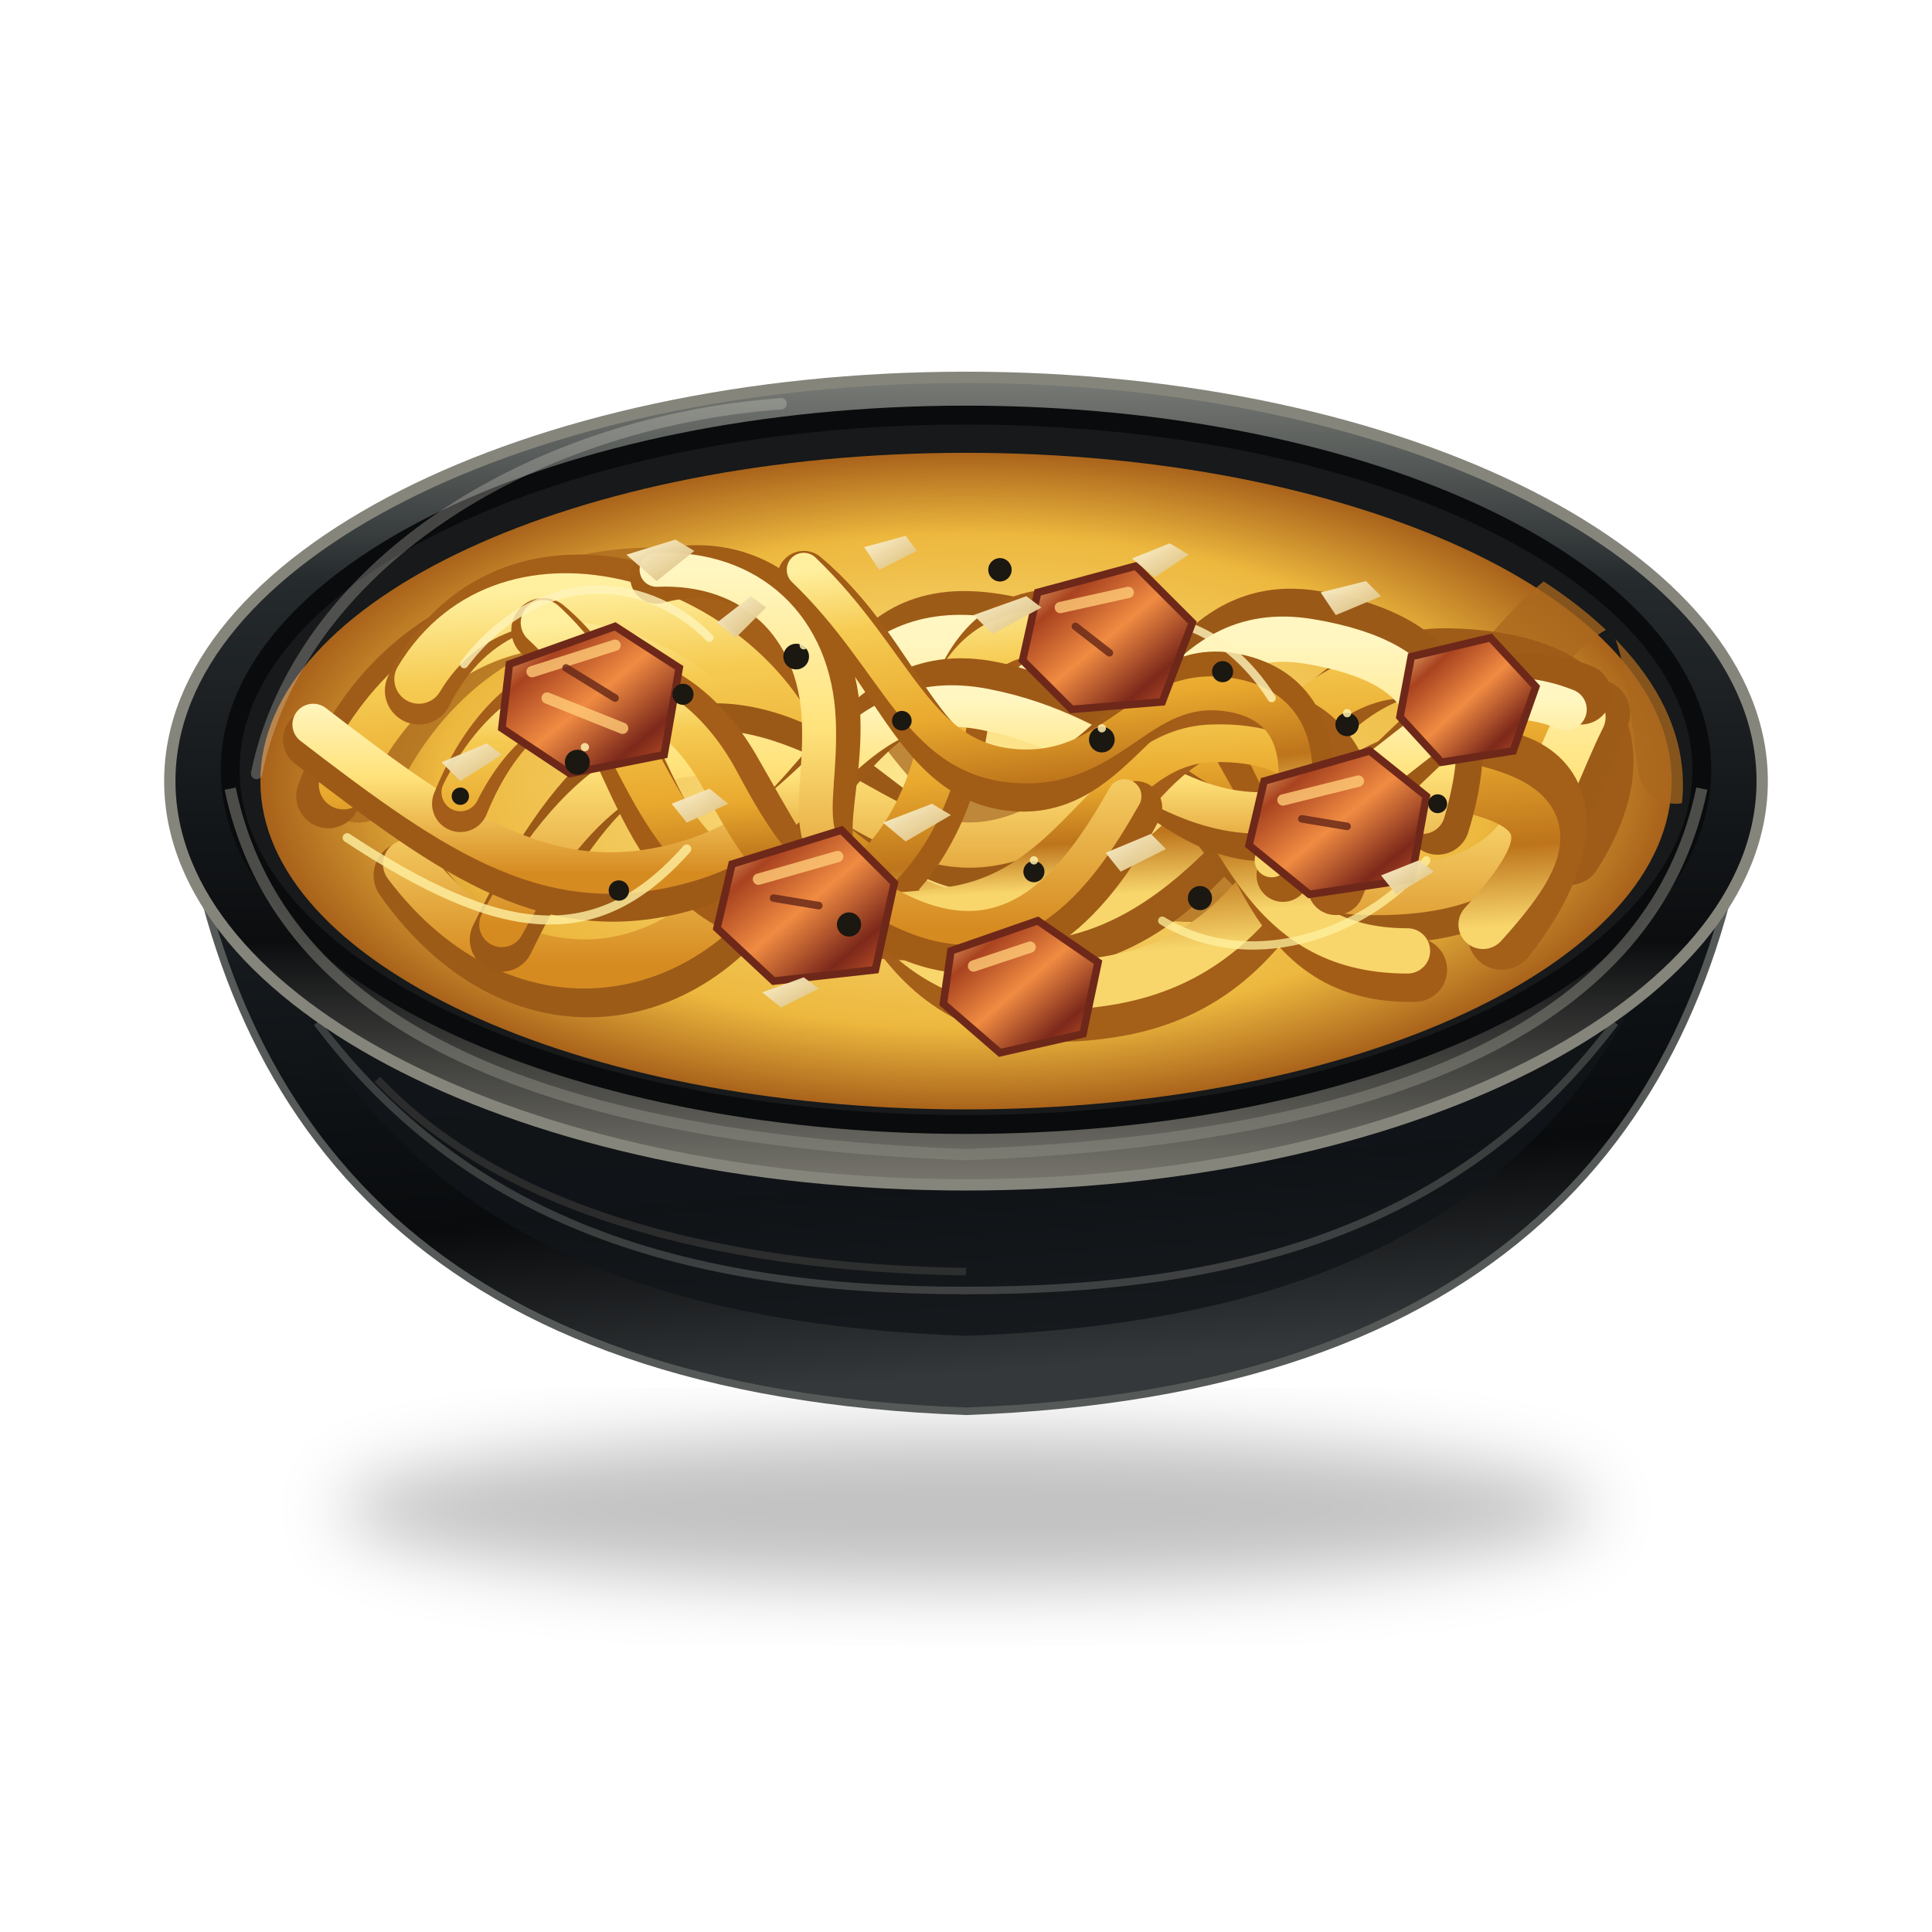
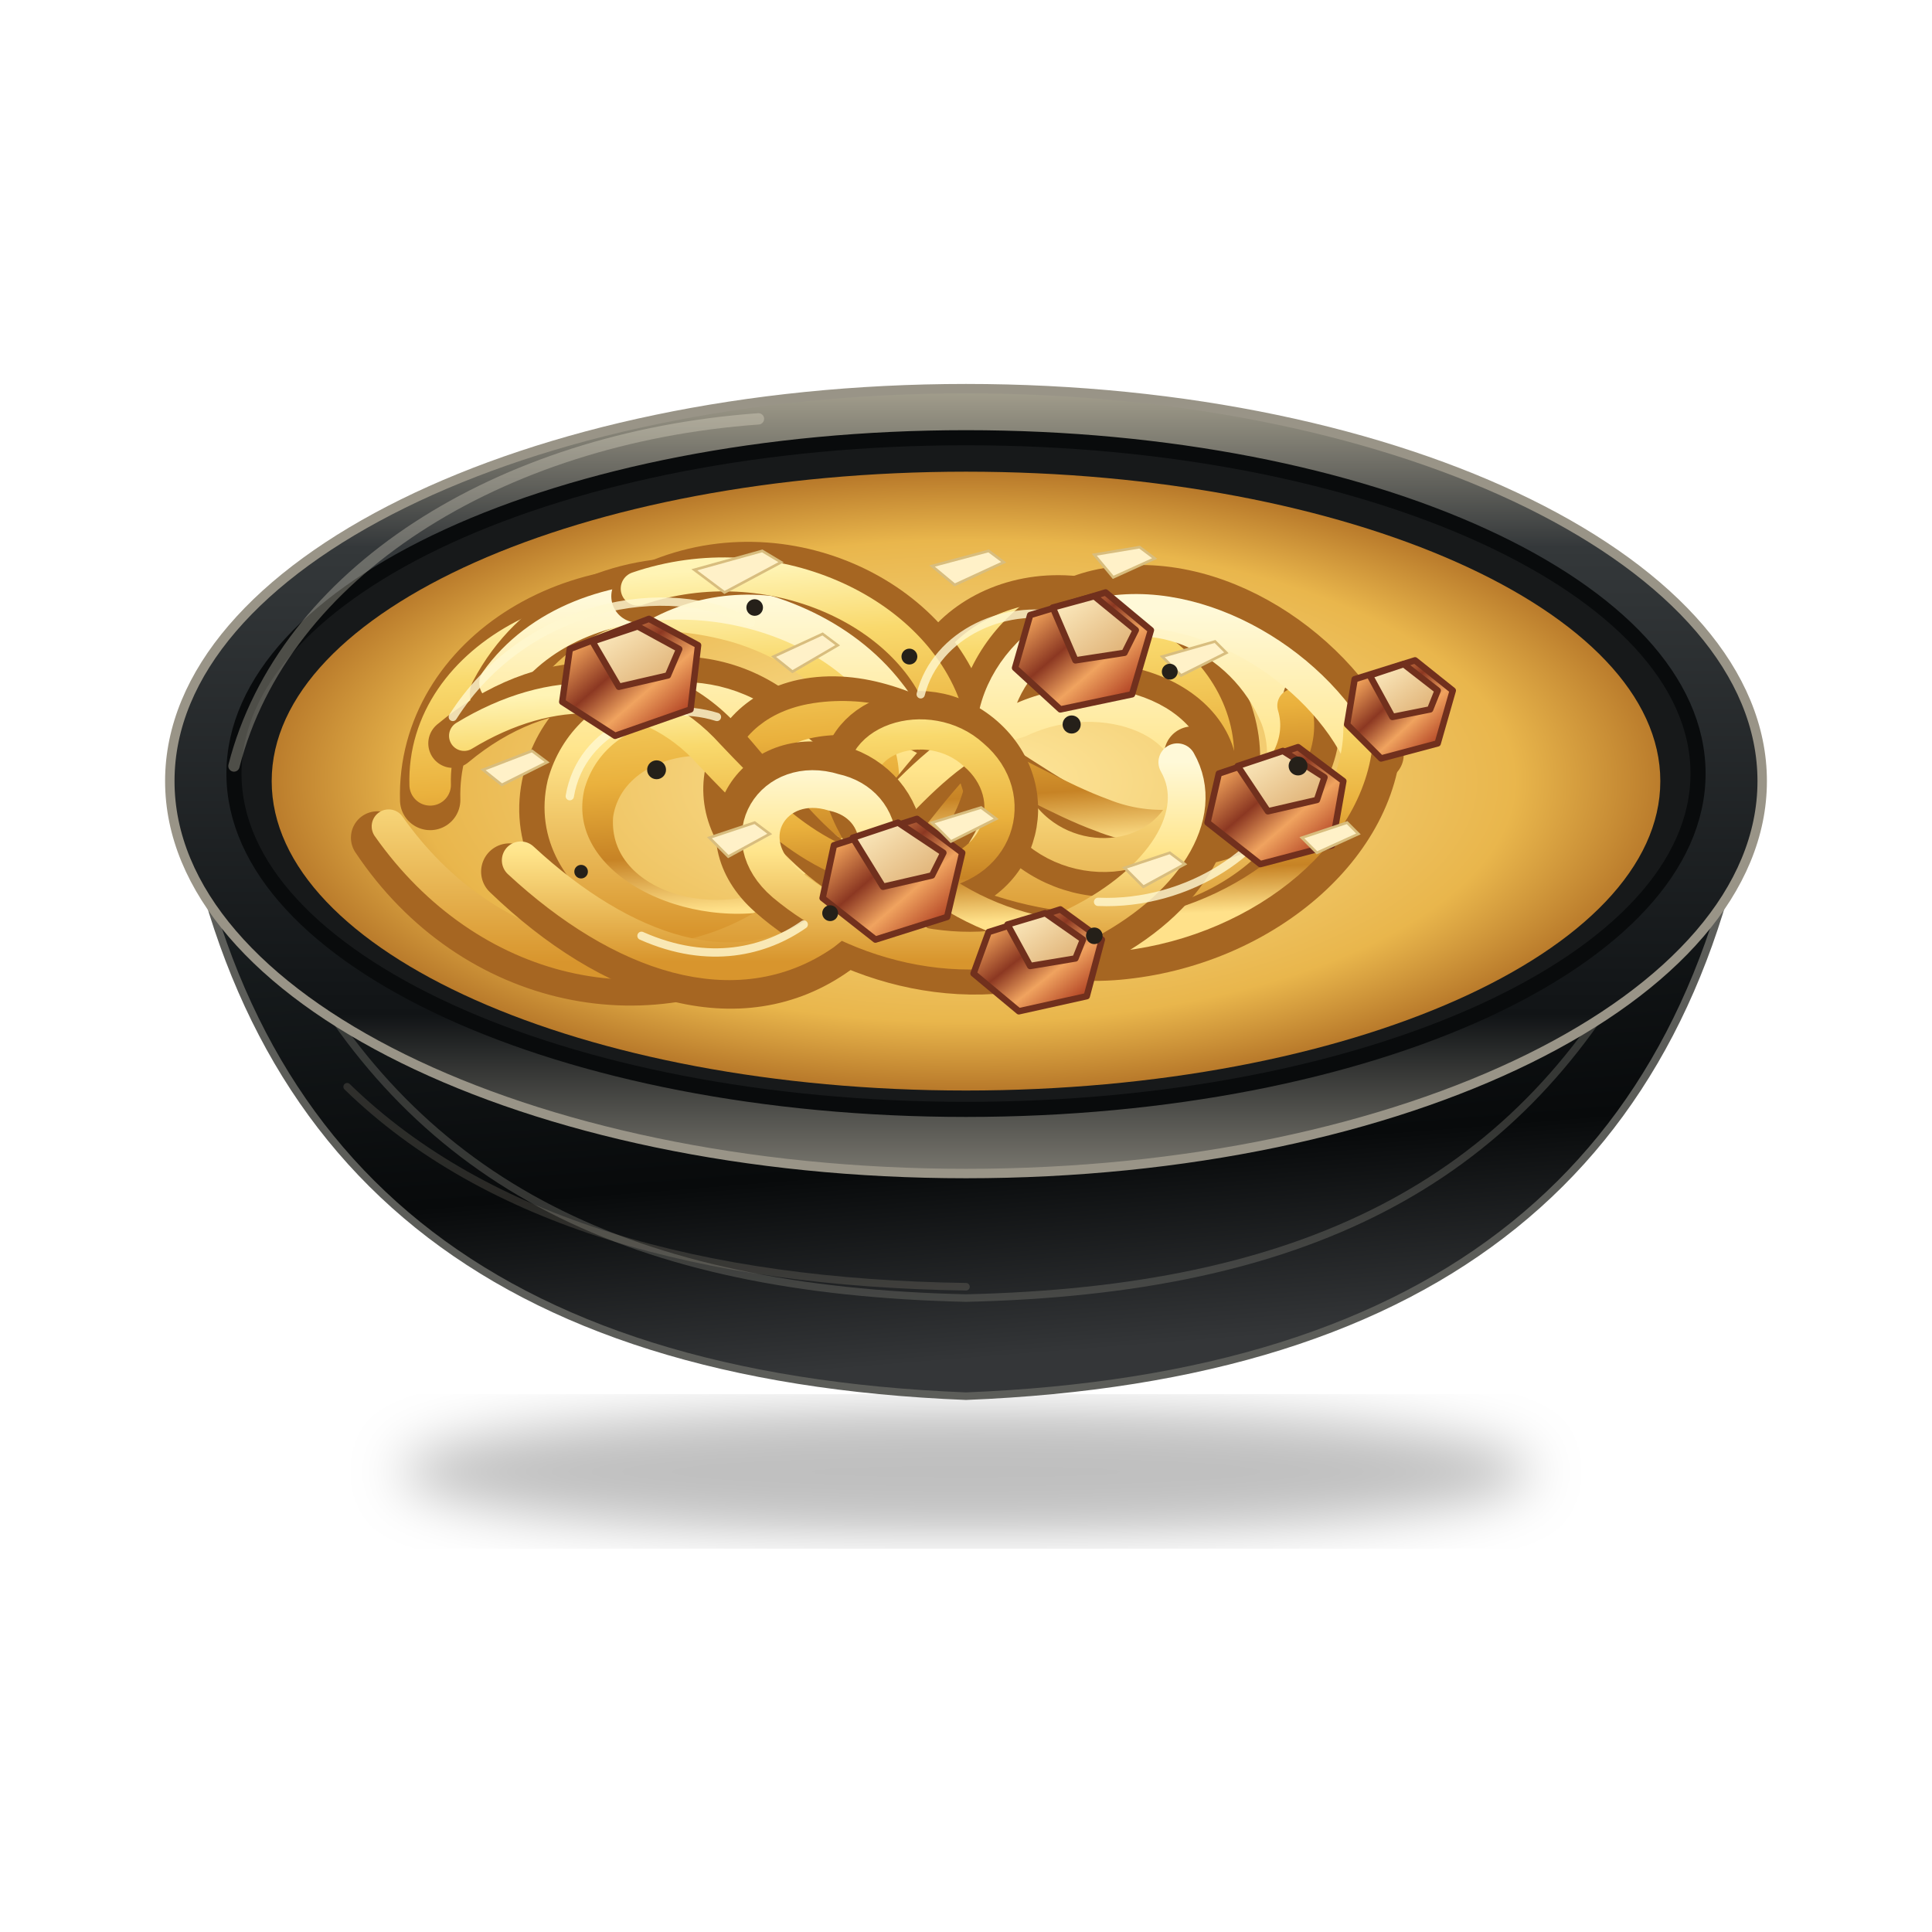
<svg xmlns="http://www.w3.org/2000/svg" viewBox="0 0 512 512" role="img" aria-labelledby="title desc">
  <defs>
    <linearGradient id="bowl" x1="0" y1="0" x2=".2" y2="1">
-       <stop stop-color="#394044" />
-       <stop offset=".22" stop-color="#171c20" />
-       <stop offset=".72" stop-color="#090b0d" />
-       <stop offset="1" stop-color="#35383a" />
+       <stop stop-color="#45484a" />
+       <stop offset=".18" stop-color="#1b2022" />
+       <stop offset=".7" stop-color="#080a0b" />
+       <stop offset="1" stop-color="#343638" />
    </linearGradient>
    <linearGradient id="rim" x1="0" y1="0" x2="0" y2="1">
-       <stop stop-color="#777a75" />
-       <stop offset=".25" stop-color="#252a2d" />
-       <stop offset=".7" stop-color="#0b0d0f" />
+       <stop stop-color="#a29d8c" />
+       <stop offset=".2" stop-color="#34383a" />
+       <stop offset=".8" stop-color="#111416" />
      <stop offset="1" stop-color="#77756d" />
    </linearGradient>
-     <linearGradient id="pasta" x1="0" y1="0" x2=".2" y2="1">
-       <stop stop-color="#fff0a0" />
-       <stop offset=".22" stop-color="#f6cb52" />
-       <stop offset=".55" stop-color="#e9a92e" />
-       <stop offset=".8" stop-color="#bd741b" />
-       <stop offset="1" stop-color="#f8d66c" />
+     <linearGradient id="noodle" x1="0" y1="0" x2=".15" y2="1">
+       <stop stop-color="#fff4b5" />
+       <stop offset=".23" stop-color="#f9d96d" />
+       <stop offset=".58" stop-color="#eab13d" />
+       <stop offset=".82" stop-color="#c78325" />
+       <stop offset="1" stop-color="#ffe18a" />
    </linearGradient>
-     <linearGradient id="pastaHi" x1="0" y1="0" x2="0" y2="1">
-       <stop stop-color="#fff6c1" />
-       <stop offset=".45" stop-color="#ffe27a" />
-       <stop offset="1" stop-color="#d68b21" />
+     <linearGradient id="noodleLight" x1="0" y1="0" x2="0" y2="1">
+       <stop stop-color="#fff9d8" />
+       <stop offset=".45" stop-color="#ffe58c" />
+       <stop offset="1" stop-color="#d8952d" />
    </linearGradient>
-     <linearGradient id="meat" x1="0" y1="0" x2="1" y2="1">
-       <stop stop-color="#ffd18a" />
-       <stop offset=".24" stop-color="#a94320" />
-       <stop offset=".5" stop-color="#f08b42" />
-       <stop offset=".78" stop-color="#7d291b" />
-       <stop offset="1" stop-color="#d65f2a" />
+     <linearGradient id="guanciale" x1="0" y1="0" x2="1" y2="1">
+       <stop stop-color="#ffd69a" />
+       <stop offset=".18" stop-color="#e99a56" />
+       <stop offset=".42" stop-color="#8c3822" />
+       <stop offset=".62" stop-color="#f0a35f" />
+       <stop offset=".83" stop-color="#b94e2b" />
+       <stop offset="1" stop-color="#672719" />
    </linearGradient>
-     <linearGradient id="cheese" x1="0" y1="0" x2="1" y2="1">
-       <stop stop-color="#fff7d6" />
-       <stop offset="1" stop-color="#d9b975" />
+     <linearGradient id="fat" x1="0" y1="0" x2="1" y2="1">
+       <stop stop-color="#fff0c6" />
+       <stop offset="1" stop-color="#dba96b" />
    </linearGradient>
    <radialGradient id="sauce">
-       <stop stop-color="#ffec9a" />
-       <stop offset=".75" stop-color="#edb83e" />
-       <stop offset="1" stop-color="#a9631b" />
+       <stop stop-color="#ffe9a0" />
+       <stop offset=".78" stop-color="#e9b64c" />
+       <stop offset="1" stop-color="#b8792a" />
    </radialGradient>
-     <filter id="shadow" x="-30%" y="-30%" width="160%" height="170%">
-       <feGaussianBlur stdDeviation="9" />
+     <filter id="soft">
+       <feGaussianBlur stdDeviation="7" />
    </filter>
-     <clipPath id="inside">
-       <ellipse cx="256" cy="208" rx="190" ry="91" />
+     <clipPath id="plate">
+       <ellipse cx="256" cy="207" rx="184" ry="82" />
    </clipPath>
  </defs>
-   <ellipse cx="256" cy="400" rx="166" ry="20" fill="#000" opacity=".24" filter="url(#shadow)" />
-   <path d="M48 205 C60 300 116 369 256 374 C396 369 452 300 464 205Z" fill="url(#bowl)" stroke="#555957" stroke-width="2" />
-   <path d="M65 231 C88 306 142 350 256 354 C370 350 424 306 447 231 C411 279 350 303 256 305 C162 303 101 279 65 231Z" fill="#111518" opacity=".82" />
-   <path d="M84 271 C124 324 181 342 256 342 C331 342 388 324 428 271" fill="none" stroke="#777a74" stroke-width="2" opacity=".42" />
-   <ellipse cx="256" cy="207" rx="211" ry="107" fill="url(#rim)" stroke="#85857b" stroke-width="3" />
-   <ellipse cx="256" cy="204" rx="195" ry="94" fill="#17191a" stroke="#090b0c" stroke-width="5" />
-   <ellipse cx="256" cy="207" rx="187" ry="87" fill="url(#sauce)" />
-   <g clip-path="url(#inside)">
-     <path d="M95 208 C124 143 204 139 241 190 S342 256 389 192 S439 161 444 203" fill="none" stroke="#a9681d" stroke-width="20" stroke-linecap="round" opacity=".75" />
+   <ellipse cx="256" cy="390" rx="150" ry="17" fill="#000" opacity=".25" filter="url(#soft)" />
+   <path d="M48 205 C64 309 130 365 256 370 C382 365 448 309 464 205Z" fill="url(#bowl)" stroke="#5c5d59" stroke-width="2" />
+   <path d="M77 251 C111 314 167 342 256 344 C345 342 401 314 435 251" fill="none" stroke="#73736c" stroke-width="2" opacity=".42" />
+   <ellipse cx="256" cy="207" rx="211" ry="104" fill="url(#rim)" stroke="#999487" stroke-width="2.5" />
+   <ellipse cx="256" cy="205" rx="194" ry="89" fill="#17191a" stroke="#090b0c" stroke-width="4" />
+   <ellipse cx="256" cy="207" rx="184" ry="82" fill="url(#sauce)" />
+   <g clip-path="url(#plate)">
    <g fill="none" stroke-linecap="round" stroke-linejoin="round">
-       <path d="M87 211 C106 158 164 145 197 184 S234 257 282 248 S339 174 384 175 S431 203 416 226" stroke="#9e5c18" stroke-width="17" />
-       <path d="M91 208 C112 160 165 151 195 188 S236 251 280 242 S340 168 383 180 S422 206 409 224" stroke="url(#pasta)" stroke-width="13" />
-       <path d="M108 232 C139 276 187 266 207 224 S232 156 275 169 S318 240 363 241 S411 217 423 189" stroke="#9d5b18" stroke-width="18" />
-       <path d="M108 229 C139 270 185 260 204 222 S233 160 275 173 S318 235 362 236 S407 214 419 190" stroke="url(#pastaHi)" stroke-width="13" />
-       <path d="M111 183 C135 135 199 158 216 197 S242 274 294 266 S340 206 380 202 S417 224 398 248" stroke="#a45f19" stroke-width="18" />
-       <path d="M111 180 C135 140 196 161 212 199 S242 268 293 260 S339 202 378 207 S411 225 393 245" stroke="url(#pasta)" stroke-width="13" />
-       <path d="M133 249 C153 208 173 188 203 197 S246 239 276 224 S311 159 348 165 S389 192 381 218" stroke="#9b5917" stroke-width="17" />
-       <path d="M133 245 C153 208 175 193 203 202 S246 234 276 219 S311 164 347 170 S383 194 377 215" stroke="url(#pastaHi)" stroke-width="12" />
-       <path d="M144 167 C169 188 168 225 196 239 S248 227 253 194 S287 153 311 185 S335 258 375 257" stroke="#a45d16" stroke-width="17" />
-       <path d="M144 165 C169 188 170 221 197 235 S245 223 250 193 S286 158 307 188 S334 252 373 252" stroke="url(#pasta)" stroke-width="12" />
-       <path d="M83 196 C122 226 147 244 183 233 S225 177 261 183 S310 224 341 220 S383 170 419 184" stroke="#9d5a17" stroke-width="16" />
-       <path d="M83 192 C122 222 147 239 183 228 S225 181 261 188 S310 219 341 215 S382 175 415 188" stroke="url(#pastaHi)" stroke-width="11" />
-       <path d="M122 213 C139 171 175 171 194 204 S218 251 253 246 S294 202 322 192 S365 211 354 235" stroke="#a45e19" stroke-width="15" />
-       <path d="M122 210 C140 174 174 175 191 207 S218 245 252 240 S294 198 321 197 S359 213 350 231" stroke="url(#pasta)" stroke-width="10" />
-       <path d="M174 153 C199 146 220 164 221 190 S209 231 238 246 S288 239 301 214" stroke="#a15c16" stroke-width="14" />
-       <path d="M174 151 C199 150 216 166 217 191 S208 226 238 241 S285 234 298 211" stroke="url(#pastaHi)" stroke-width="9" />
-       <path d="M213 153 C238 174 243 206 269 208 S302 176 326 180 S350 209 340 232" stroke="#a15c16" stroke-width="14" />
-       <path d="M213 151 C238 175 243 201 269 203 S302 181 325 184 S346 210 337 228" stroke="url(#pasta)" stroke-width="9" />
-       <path d="M92 222 C133 249 158 252 182 225" stroke="#fff0a1" stroke-width="2.4" opacity=".8" />
-       <path d="M123 176 C142 151 170 151 188 169" stroke="#fff4ba" stroke-width="2.2" opacity=".8" />
-       <path d="M279 174 C303 155 325 166 337 185" stroke="#fff4ba" stroke-width="2.2" opacity=".8" />
-       <path d="M308 244 C333 259 364 246 378 228" stroke="#fff1a0" stroke-width="2.2" opacity=".75" />
+       <path d="M114 212 C113 175 155 149 197 161 C237 172 250 212 222 237 C196 260 150 246 153 216 C156 190 193 183 213 202 C237 226 273 250 306 232 C337 215 330 176 298 164 C266 151 238 176 249 198" stroke="#a66622" stroke-width="16" />
+       <path d="M114 208 C113 175 155 153 196 165 C232 176 246 211 219 233 C196 254 155 243 157 216 C160 194 193 187 211 205 C235 229 272 246 303 229 C331 213 326 180 297 168 C269 157 242 178 252 198" stroke="url(#noodle)" stroke-width="11" />
+       <path d="M132 184 C153 144 213 148 239 182 C260 210 239 245 207 251 C174 257 139 236 146 207 C152 181 184 174 205 190 C230 210 249 235 280 241 C320 249 354 219 343 188 C334 163 304 150 281 166" stroke="#a66622" stroke-width="15" />
+       <path d="M132 181 C154 150 211 153 235 184 C255 209 236 241 207 246 C178 252 144 234 150 208 C156 186 184 179 203 193 C228 213 249 231 279 236 C315 244 349 217 339 190 C330 168 304 156 283 169" stroke="url(#noodleLight)" stroke-width="10" />
+       <path d="M169 158 C204 139 247 159 255 190 C263 220 235 244 210 232 C185 220 190 192 213 187 C242 181 270 212 293 220 C323 231 354 210 347 185" stroke="#a66622" stroke-width="14" />
+       <path d="M169 156 C204 144 243 162 251 190 C258 216 234 238 212 227 C191 217 194 195 215 191 C242 186 270 208 292 216 C319 227 349 207 343 187" stroke="url(#noodle)" stroke-width="9" />
+       <path d="M100 222 C126 261 174 270 208 247 C236 228 246 197 270 187 C296 175 327 190 320 212 C312 236 281 236 267 217 C250 194 266 164 291 158 C321 151 354 174 365 200" stroke="#a66622" stroke-width="14" />
+       <path d="M103 219 C129 256 173 265 205 244 C232 225 244 198 270 191 C293 180 321 192 315 211 C309 230 282 232 270 215 C254 194 268 169 291 163 C318 157 350 177 361 201" stroke="url(#noodleLight)" stroke-width="9" />
+       <path d="M120 197 C144 177 173 177 191 197 C208 216 221 238 245 237 C269 236 276 210 260 196 C244 182 220 193 225 210 C232 233 263 257 298 253 C335 249 366 222 365 192" stroke="#a66622" stroke-width="13" />
+       <path d="M123 195 C146 181 171 181 188 200 C206 219 221 233 245 232 C265 231 271 211 258 200 C246 189 224 196 229 211 C236 231 264 251 297 248 C331 244 360 220 360 193" stroke="url(#noodle)" stroke-width="8" />
+       <path d="M135 231 C163 258 196 269 221 251 C246 233 239 210 222 205 C201 199 188 221 205 236 C224 253 259 264 289 249 C313 237 325 217 316 200" stroke="#a66622" stroke-width="15" />
+       <path d="M138 228 C165 253 195 263 218 247 C239 231 235 213 221 210 C205 205 194 222 208 234 C227 250 259 259 286 245 C308 234 320 216 312 202" stroke="url(#noodleLight)" stroke-width="10" />
+       <path d="M120 190 C139 160 177 153 199 165 M151 211 C154 193 174 185 190 190 M244 184 C248 168 267 159 284 164 M291 239 C315 240 337 225 342 208 M170 248 C188 256 203 252 213 245" fill="none" stroke="#fff8d0" stroke-width="2.2" opacity=".82" />
    </g>
-     <g fill="url(#meat)" stroke="#6e2819" stroke-width="2">
-       <path d="M135 176 l28 -10 17 11 -4 23 -25 5 -18 -12Z" />
-       <path d="M194 229 l29 -9 14 14 -5 23 -27 3 -15 -14Z" />
-       <path d="M275 157 l26 -7 15 15 -8 21 -24 2 -13 -13Z" />
-       <path d="M335 207 l28 -8 15 12 -4 22 -27 4 -16 -13Z" />
-       <path d="M252 252 l23 -8 16 11 -4 19 -22 5 -15 -13Z" />
-       <path d="M374 174 l21 -5 12 13 -6 17 -19 3 -11 -12Z" />
+     <g stroke="#71301d" stroke-width="1.7" stroke-linejoin="round">
+       <path d="M151 172 l21 -8 13 7 -2 17 -20 7 -14 -9Z" fill="url(#guanciale)" />
+       <path d="M157 170 l12 -4 11 6 -3 7 -13 3Z" fill="url(#fat)" />
+       <path d="M221 224 l22 -7 12 9 -4 17 -19 6 -14 -11Z" fill="url(#guanciale)" />
+       <path d="M226 222 l12 -4 12 8 -3 6 -13 3Z" fill="url(#fat)" />
+       <path d="M273 163 l20 -6 12 10 -5 17 -19 4 -12 -11Z" fill="url(#guanciale)" />
+       <path d="M279 161 l11 -3 11 9 -3 6 -13 2Z" fill="url(#fat)" />
+       <path d="M323 205 l21 -7 12 9 -3 17 -19 5 -14 -11Z" fill="url(#guanciale)" />
+       <path d="M328 203 l12 -4 11 7 -2 6 -13 3Z" fill="url(#fat)" />
+       <path d="M262 247 l19 -6 11 8 -4 15 -18 4 -12 -10Z" fill="url(#guanciale)" />
+       <path d="M267 245 l10 -3 10 7 -2 5 -12 2Z" fill="url(#fat)" />
+       <path d="M359 180 l16 -5 10 8 -4 14 -15 4 -9 -9Z" fill="url(#guanciale)" />
+       <path d="M363 179 l9 -3 9 7 -2 5 -10 2Z" fill="url(#fat)" />
    </g>
-     <g fill="none" stroke-linecap="round">
-       <path d="M141 178 l22 -7 M145 185 l20 8 M201 233 l21 -6 M281 161 l18 -4 M340 212 l20 -5 M258 256 l15 -5" stroke="#ffca77" stroke-width="3" opacity=".8" />
-       <path d="M150 177 l13 8 M205 238 l12 2 M285 166 l9 7 M345 217 l12 2" stroke="#632516" stroke-width="2" opacity=".8" />
+     <g fill="#fff1c8" stroke="#d8bd7e" stroke-width=".7">
+       <path d="M184 151 l18 -5 5 3 -15 8Z" />
+       <path d="M205 174 l13 -6 4 3 -12 7Z" />
+       <path d="M247 150 l15 -4 4 3 -13 6Z" />
+       <path d="M290 147 l12 -2 4 3 -11 5Z" />
+       <path d="M308 174 l14 -4 3 3 -12 6Z" />
+       <path d="M128 204 l13 -5 4 3 -12 6Z" />
+       <path d="M188 222 l12 -4 4 3 -11 6Z" />
+       <path d="M247 218 l13 -4 4 3 -12 6Z" />
+       <path d="M298 230 l12 -4 4 3 -11 6Z" />
+       <path d="M345 222 l12 -4 3 3 -11 5Z" />
    </g>
-     <g fill="url(#cheese)" opacity=".96">
-       <path d="M166 147 l13 -4 5 3 -10 8Z" />
-       <path d="M190 165 l9 -7 4 3 -8 8Z" />
-       <path d="M229 145 l11 -3 3 4 -10 5Z" />
-       <path d="M258 163 l14 -5 4 3 -13 7Z" />
-       <path d="M300 148 l10 -4 5 3 -9 6Z" />
-       <path d="M350 157 l12 -3 4 4 -12 5Z" />
-       <path d="M117 202 l12 -5 4 3 -11 7Z" />
-       <path d="M178 213 l10 -4 5 4 -11 5Z" />
-       <path d="M234 218 l13 -5 5 3 -12 7Z" />
-       <path d="M293 226 l12 -5 4 4 -12 6Z" />
-       <path d="M366 232 l10 -4 4 3 -10 6Z" />
-       <path d="M202 263 l11 -4 4 3 -10 5Z" />
-     </g>
-     <g fill="#1b1711">
-       <circle cx="153" cy="202" r="3.3" />
-       <circle cx="181" cy="184" r="2.8" />
-       <circle cx="211" cy="174" r="3.4" />
-       <circle cx="239" cy="191" r="2.6" />
-       <circle cx="265" cy="151" r="3.1" />
-       <circle cx="292" cy="196" r="3.4" />
-       <circle cx="324" cy="178" r="2.8" />
-       <circle cx="357" cy="192" r="3.1" />
-       <circle cx="381" cy="213" r="2.5" />
-       <circle cx="318" cy="238" r="3.2" />
-       <circle cx="274" cy="231" r="2.8" />
-       <circle cx="225" cy="245" r="3.2" />
-       <circle cx="164" cy="236" r="2.7" />
-       <circle cx="122" cy="211" r="2.3" />
-     </g>
-     <g fill="#fff0ac" opacity=".85">
-       <circle cx="155" cy="198" r="1.1" />
-       <circle cx="213" cy="171" r="1.1" />
-       <circle cx="292" cy="193" r="1.1" />
-       <circle cx="357" cy="189" r="1.1" />
-       <circle cx="274" cy="228" r="1.1" />
+     <g fill="#252019">
+       <circle cx="174" cy="204" r="2.5" />
+       <circle cx="200" cy="161" r="2.2" />
+       <circle cx="241" cy="174" r="2.1" />
+       <circle cx="284" cy="192" r="2.4" />
+       <circle cx="310" cy="178" r="2.1" />
+       <circle cx="344" cy="203" r="2.5" />
+       <circle cx="290" cy="248" r="2.2" />
+       <circle cx="220" cy="242" r="2.1" />
+       <circle cx="154" cy="231" r="1.8" />
    </g>
  </g>
-   <path d="M61 209 C72 262 125 301 256 306 C387 301 440 262 451 209" fill="none" stroke="#8a8a80" stroke-width="3" opacity=".52" />
-   <path d="M100 286 C132 320 188 336 256 337" fill="none" stroke="#d2c8af" stroke-width="2" opacity=".14" />
-   <path d="M68 205 C79 151 139 112 207 107" fill="none" stroke="#e4e0d4" stroke-width="3" opacity=".28" stroke-linecap="round" />
+   <path d="M62 203 C75 152 132 116 201 111" fill="none" stroke="#f2ead6" stroke-width="3" opacity=".3" stroke-linecap="round" />
+   <path d="M92 288 C129 324 186 340 256 341" fill="none" stroke="#d6cbb3" stroke-width="2" opacity=".16" stroke-linecap="round" />
</svg>
